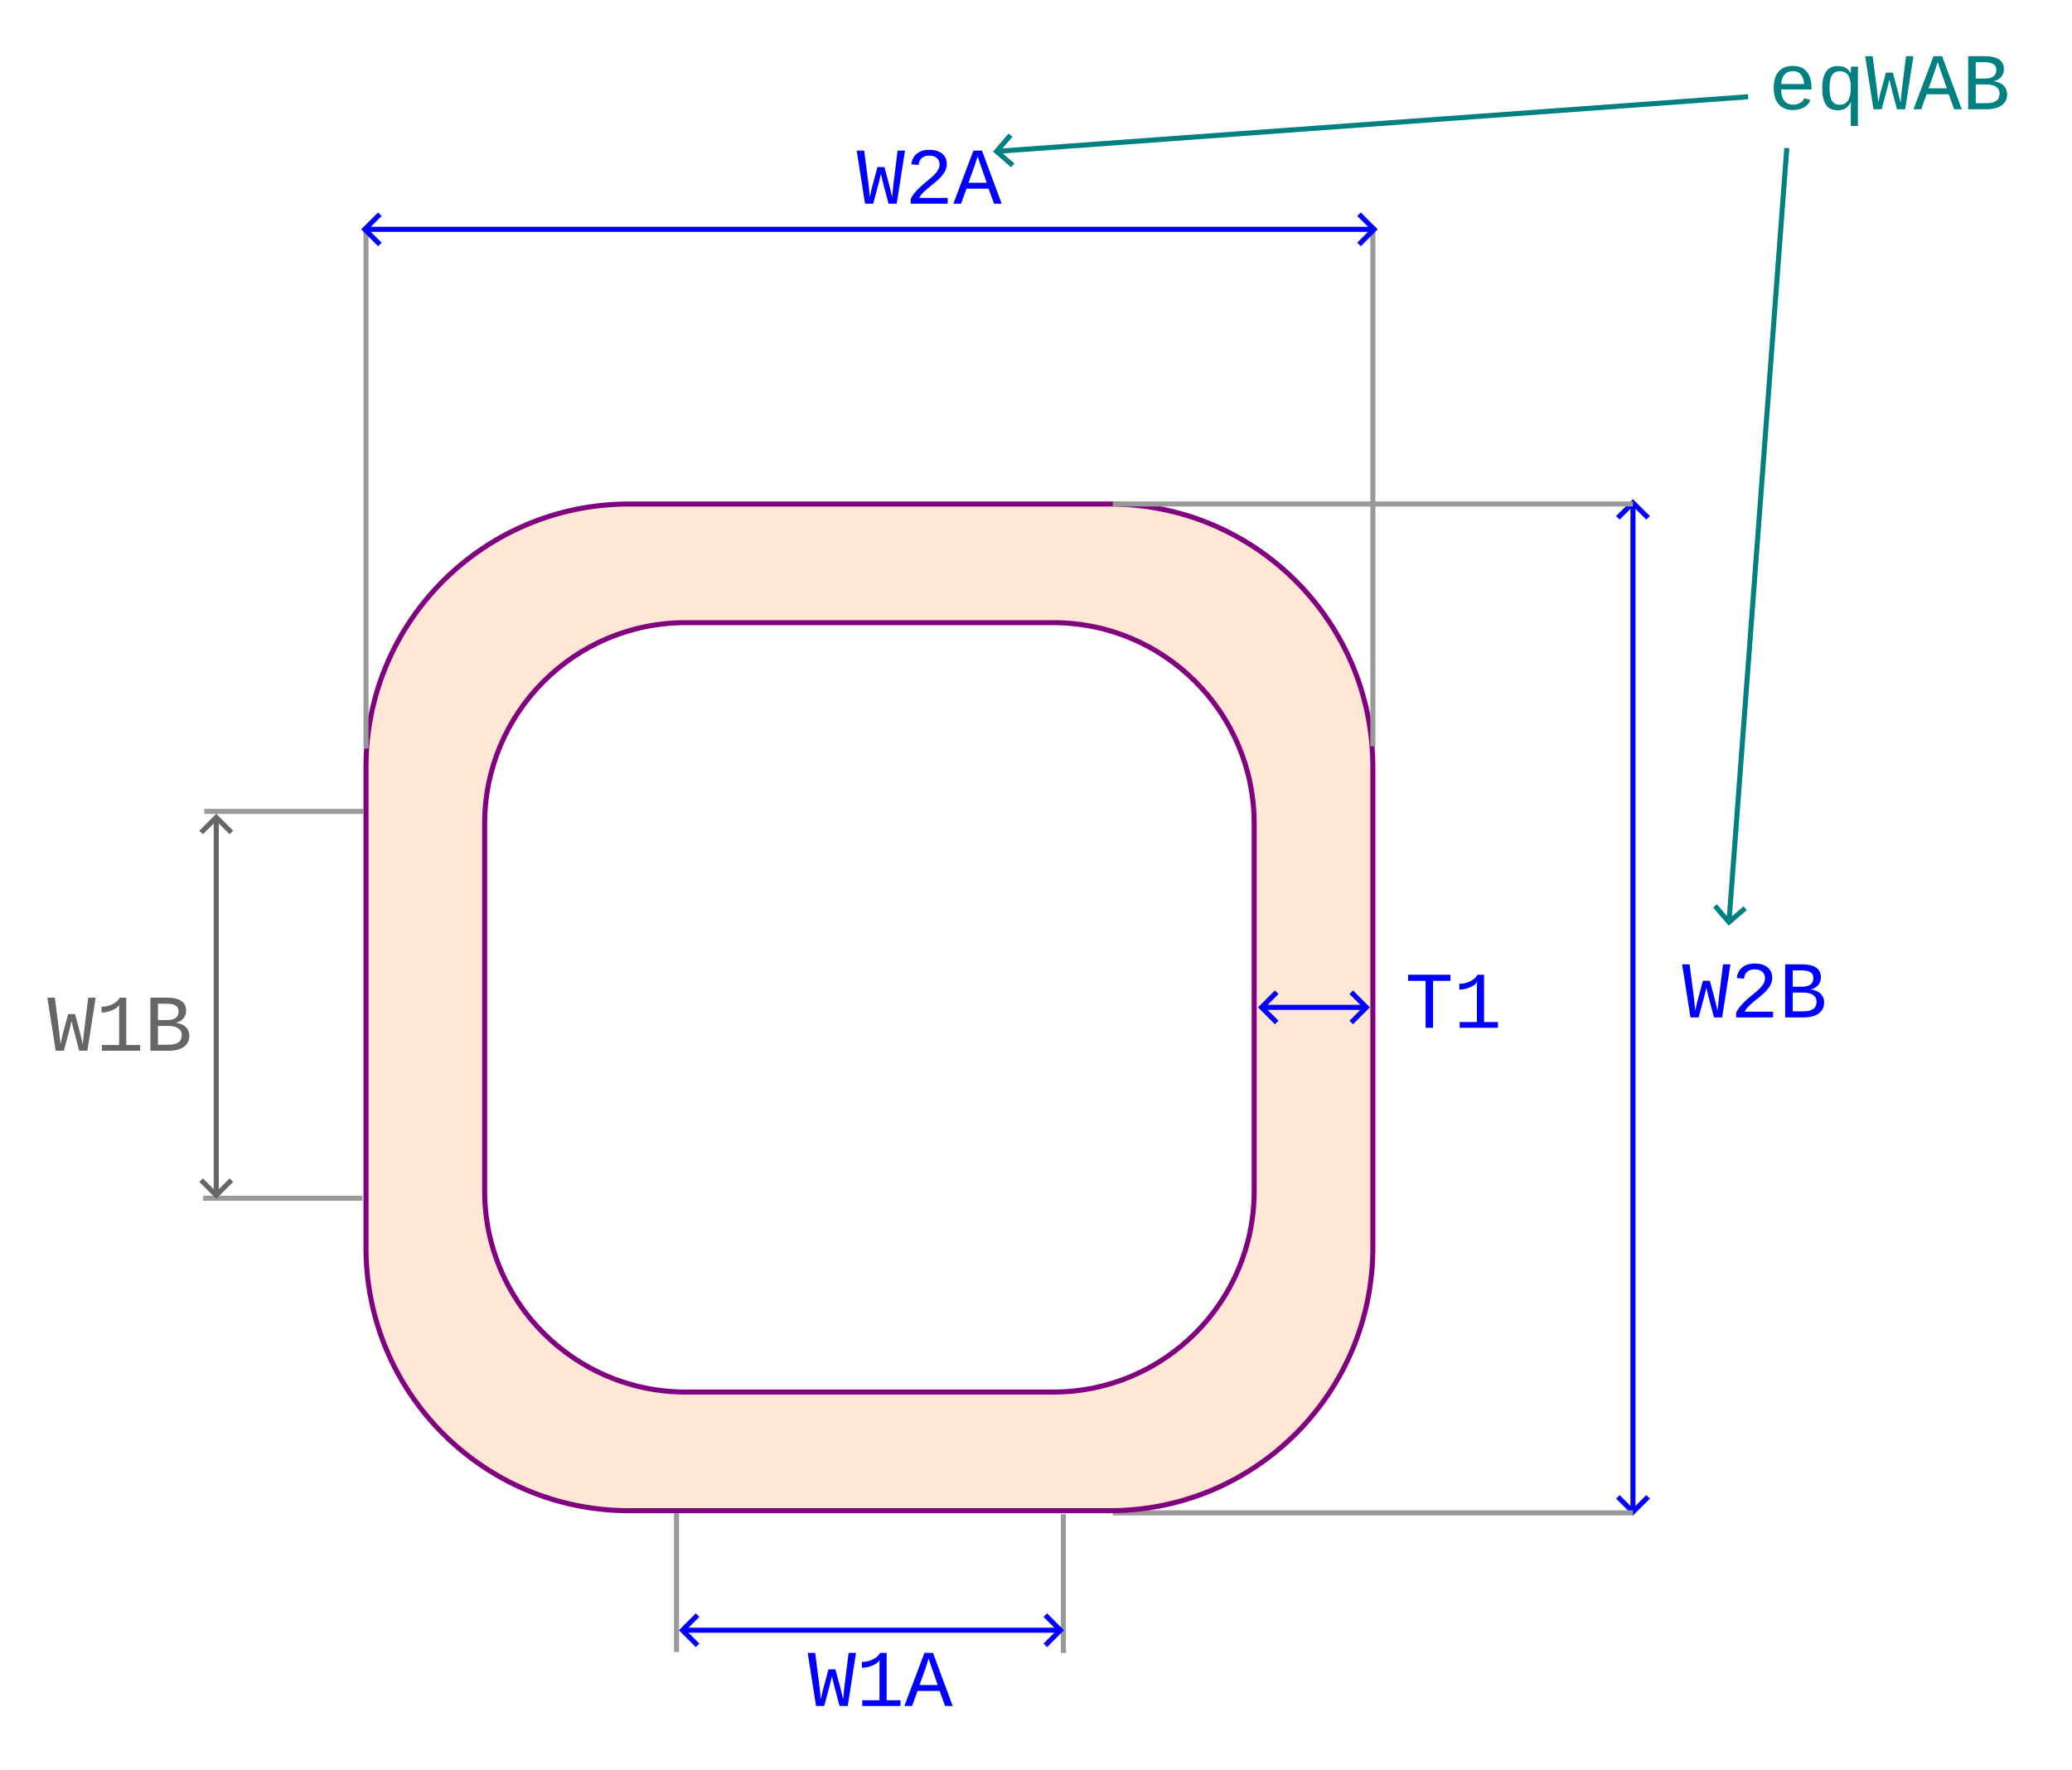
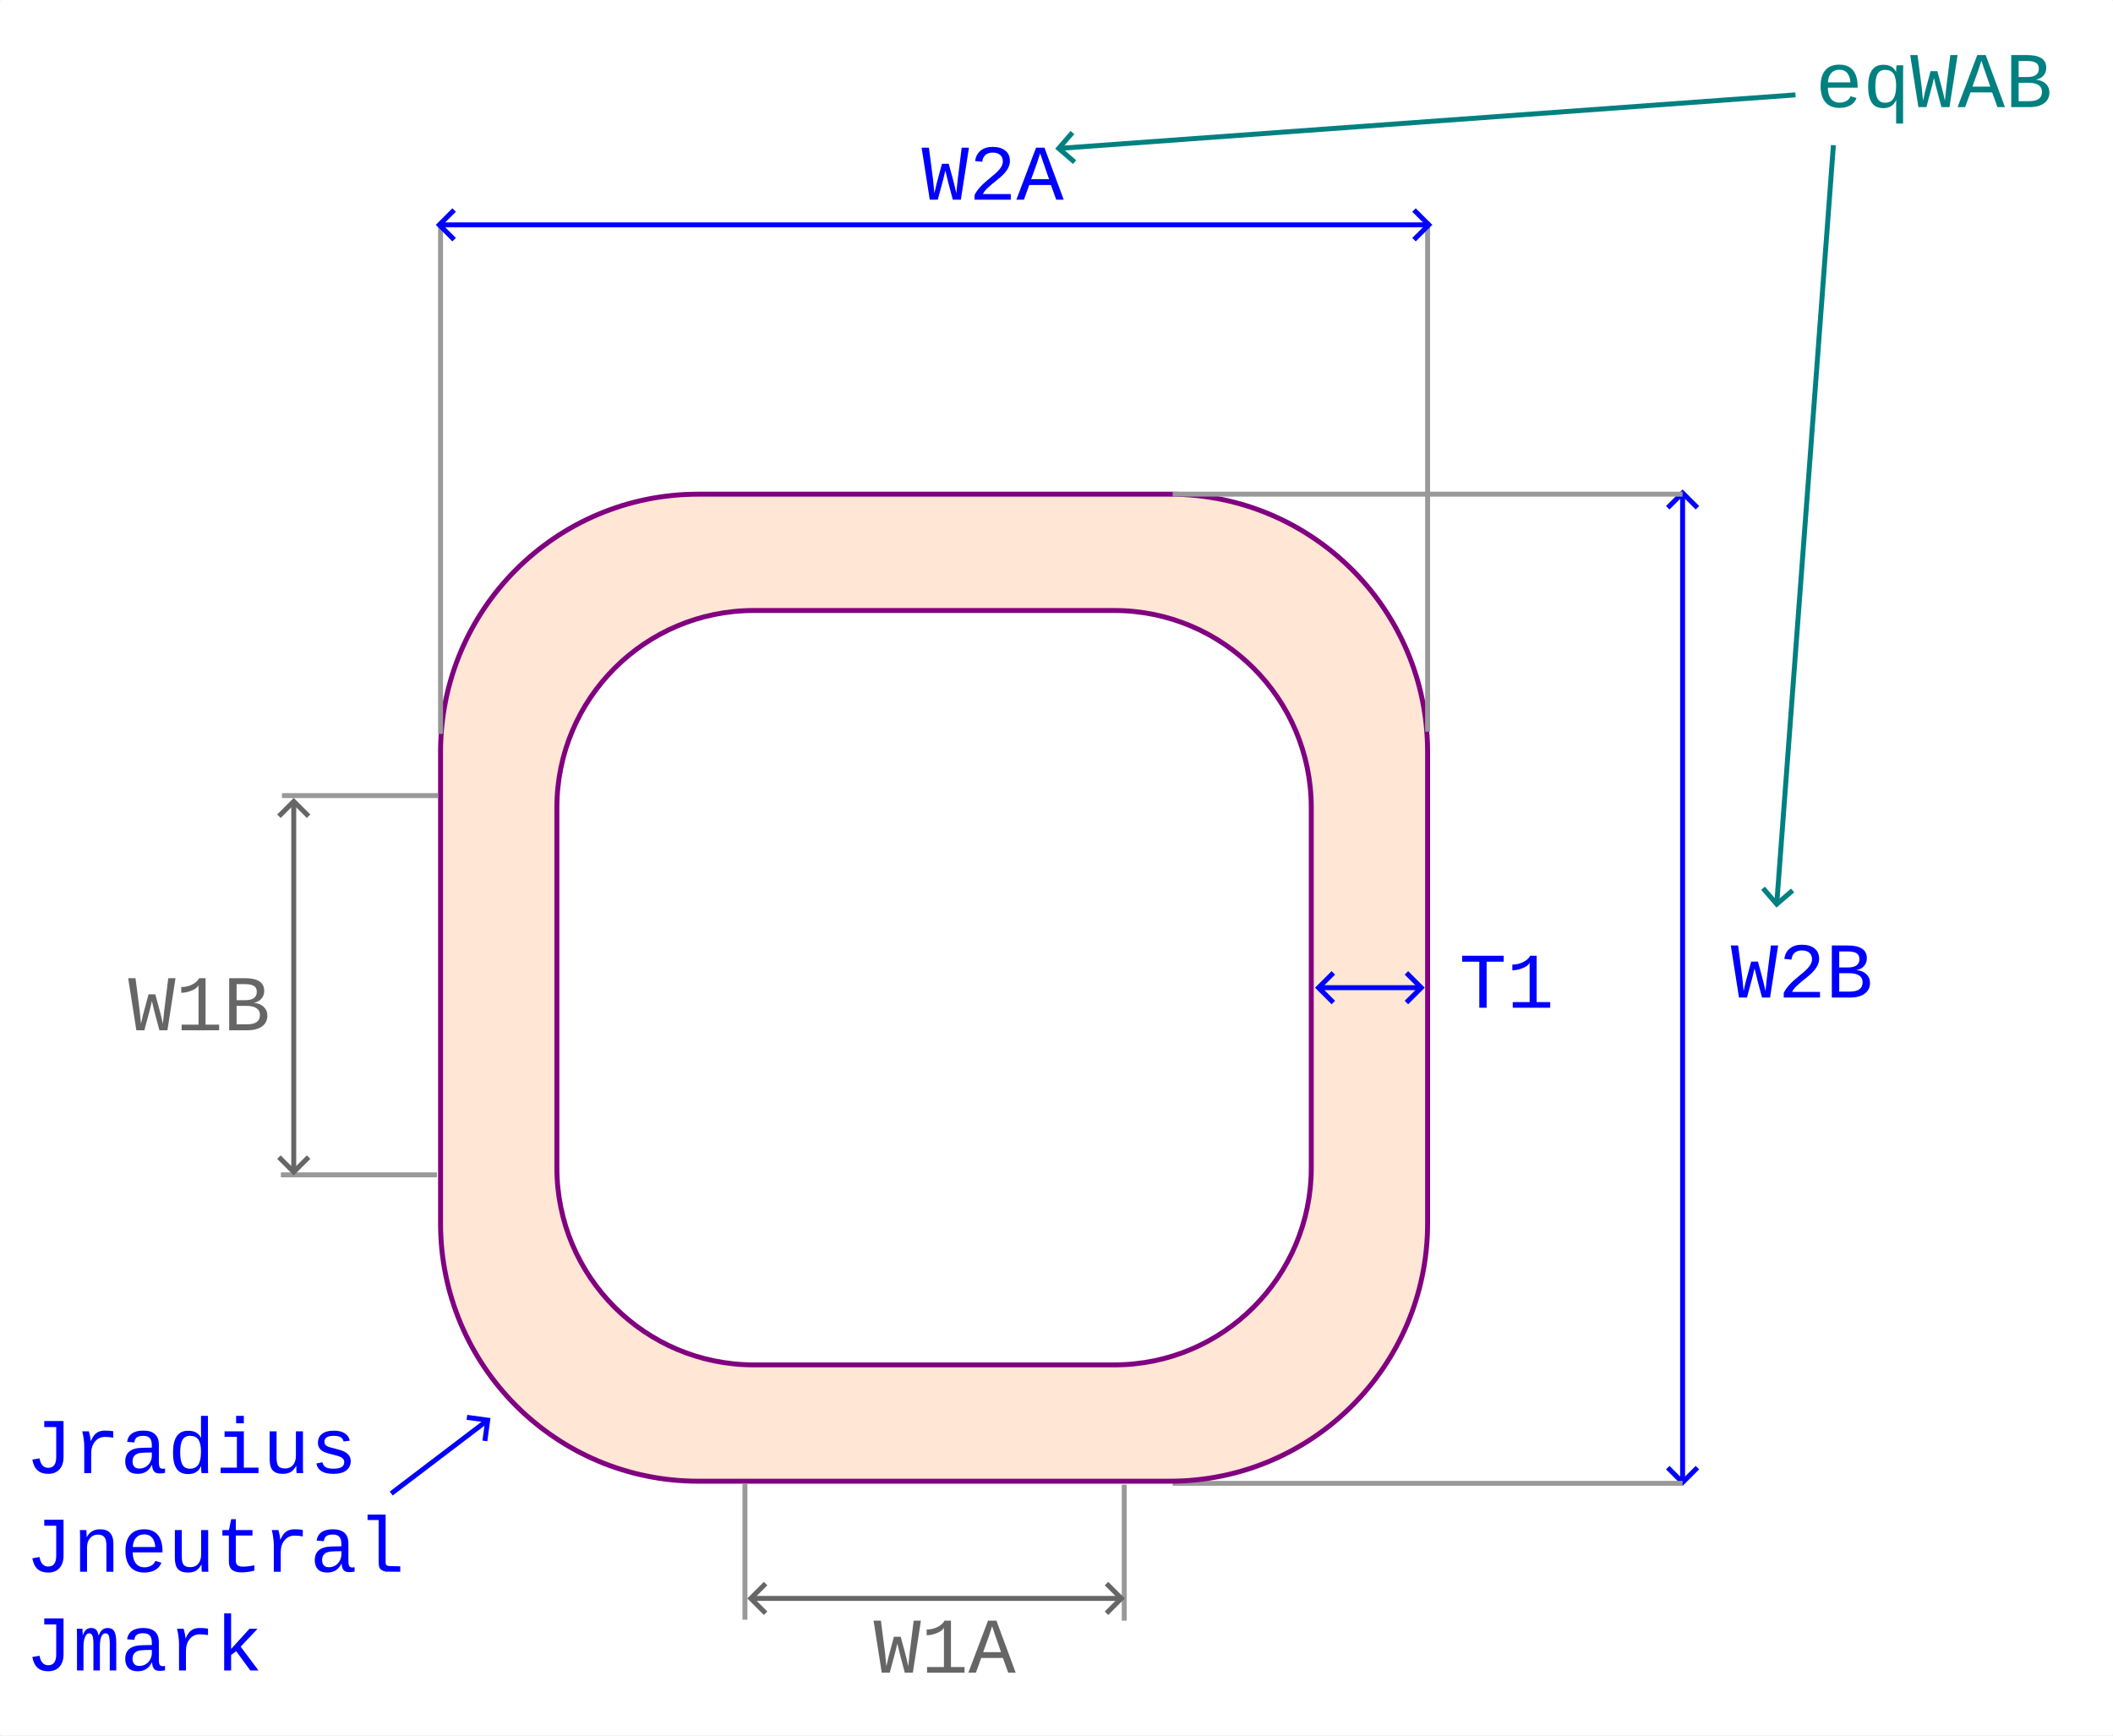
- <svg xmlns="http://www.w3.org/2000/svg" width="411.575" height="351.639" viewBox="0 0 108.896 93.038" version="1.1" id="svg1">
+ <svg xmlns="http://www.w3.org/2000/svg" width="428.139" height="351.639" viewBox="0 0 113.278 93.038" version="1.1" id="svg1">
  <defs id="defs1">
+     <rect x="49.054" y="523.036" width="145.252" height="74.537" id="rect10" />
    <rect x="421.933" y="172.994" width="86.45" height="28.958" id="rect9" />
    <rect x="435.757" y="303.246" width="78.36" height="64.344" id="rect6" />
    <rect x="187.936" y="533.866" width="73.9" height="44.595" id="rect5" />
    <rect x="349.115" y="99.383" width="55.425" height="47.143" id="rect3" />
    <marker style="overflow:visible" id="ArrowWide" refX="0" refY="0" orient="auto-start-reverse" markerWidth="1" markerHeight="1" viewBox="0 0 1 1" preserveAspectRatio="xMidYMid">
      <path style="fill:none;stroke:context-stroke;stroke-width:1;stroke-linecap:butt" d="M 3,-3 0,0 3,3" transform="rotate(180,0.125,0)" id="path3" />
    </marker>
    <marker style="overflow:visible" id="ArrowWide-3" refX="0" refY="0" orient="auto-start-reverse" markerWidth="1" markerHeight="1" viewBox="0 0 1 1" preserveAspectRatio="xMidYMid">
      <path style="fill:none;stroke:context-stroke;stroke-width:1;stroke-linecap:butt" d="M 3,-3 0,0 3,3" transform="rotate(180,0.125,0)" id="path3-6" />
    </marker>
    <marker style="overflow:visible" id="ArrowWide-3-7" refX="0" refY="0" orient="auto-start-reverse" markerWidth="1" markerHeight="1" viewBox="0 0 1 1" preserveAspectRatio="xMidYMid">
      <path style="fill:none;stroke:context-stroke;stroke-width:1;stroke-linecap:butt" d="M 3,-3 0,0 3,3" transform="rotate(180,0.125,0)" id="path3-6-3" />
    </marker>
    <marker style="overflow:visible" id="ArrowWide-2" refX="0" refY="0" orient="auto-start-reverse" markerWidth="1" markerHeight="1" viewBox="0 0 1 1" preserveAspectRatio="xMidYMid">
      <path style="fill:none;stroke:context-stroke;stroke-width:1;stroke-linecap:butt" d="M 3,-3 0,0 3,3" transform="rotate(180,0.125,0)" id="path3-7" />
    </marker>
    <rect x="349.115" y="99.383" width="55.425" height="47.143" id="rect3-6" />
    <marker style="overflow:visible" id="ArrowWide-3-6" refX="0" refY="0" orient="auto-start-reverse" markerWidth="1" markerHeight="1" viewBox="0 0 1 1" preserveAspectRatio="xMidYMid">
      <path style="fill:none;stroke:context-stroke;stroke-width:1;stroke-linecap:butt" d="M 3,-3 0,0 3,3" transform="rotate(180,0.125,0)" id="path3-6-8" />
    </marker>
    <rect x="187.936" y="533.866" width="73.9" height="44.595" id="rect5-2" />
+     <marker style="overflow:visible" id="ArrowWide-9-7" refX="0" refY="0" orient="auto-start-reverse" markerWidth="1" markerHeight="1" viewBox="0 0 1 1" preserveAspectRatio="xMidYMid">
+       <path style="fill:none;stroke:context-stroke;stroke-width:1;stroke-linecap:butt" d="M 3,-3 0,0 3,3" transform="rotate(180,0.125,0)" id="path3-73-5" />
+     </marker>
  </defs>
-   <g id="layer1" transform="translate(-24.92703,-37.89582)">
-     <rect style="fill:#ffffff;stroke:#ffffff;stroke-width:0.265;stroke-linejoin:round" id="rect7" width="108.631" height="92.773" x="25.059" y="38.028" />
+   <g id="layer1" transform="translate(-20.54452,-37.89582)">
+     <rect style="fill:#ffffff;stroke:#ffffff;stroke-width:0.265;stroke-linejoin:round" id="rect7" width="113.014" height="92.773" x="20.677" y="38.028" />
    <text xml:space="preserve" transform="matrix(0.2645833,0,0,0.2645833,20.9635,61.31455)" id="text3-6" style="font-size:16px;line-height:normal;font-family:'Liberation Mono';-inkscape-font-specification:'Liberation Mono';text-decoration-color:#000000;white-space:pre;shape-inside:url(#rect3-6);display:inline;fill:#0000ff;stroke-width:1;-inkscape-stroke:none;stop-color:#000000">
      <tspan x="349.115" y="113.619" id="tspan1">W2B</tspan>
    </text>
    <path style="fill:none;stroke:#0000ff;stroke-width:0.265;stroke-linejoin:round;marker-start:url(#ArrowWide-2);marker-end:url(#ArrowWide-2)" d="M 110.749,64.389 V 117.306" id="path2-3" />
    <path style="fill:none;stroke:#999999;stroke-width:0.265;stroke-linejoin:round" d="M 83.409,117.419 H 110.749" id="path1-5-5-2" />
    <rect style="fill:#ffe6d5;stroke:#800080;stroke-width:0.265;stroke-linejoin:round" id="rect2" width="52.917" height="52.917" x="44.162" y="64.389" ry="13.822" />
    <rect style="fill:#ffffff;stroke:#800080;stroke-width:0.265;stroke-linejoin:round" id="rect2-5" width="40.443" height="40.443" x="50.399" y="70.626" ry="10.564" />
    <path style="fill:none;stroke:#999999;stroke-width:0.265;stroke-linejoin:round" d="M 44.162,77.241 V 49.901" id="path1" />
    <path style="fill:none;stroke:#999999;stroke-width:0.265;stroke-linejoin:round" d="M 97.079,77.123 V 49.783" id="path1-5" />
    <path style="fill:none;stroke:#0000ff;stroke-width:0.265;stroke-linejoin:round;marker-start:url(#ArrowWide);marker-end:url(#ArrowWide)" d="m 44.162,49.95 h 52.917" id="path2" />
    <path style="fill:none;stroke:#999999;stroke-width:0.265;stroke-linejoin:round" d="m 60.481,124.73 v -7.292" id="path1-2" />
    <path style="fill:none;stroke:#999999;stroke-width:0.265;stroke-linejoin:round" d="m 80.815,124.783 v -7.292" id="path1-2-7" />
-     <path style="fill:none;stroke:#0000ff;stroke-width:0.265;stroke-linejoin:round;marker-start:url(#ArrowWide-3);marker-end:url(#ArrowWide-3)" d="M 60.86,123.589 H 80.592" id="path2-2" />
+     <path style="fill:none;stroke:#666666;stroke-width:0.265;stroke-linejoin:round;marker-start:url(#ArrowWide-3);marker-end:url(#ArrowWide-3)" d="M 60.86,123.589 H 80.592" id="path2-2" />
    <path style="fill:none;stroke:#0000ff;stroke-width:0.265;stroke-linejoin:round;marker-start:url(#ArrowWide-3-7);marker-end:url(#ArrowWide-3-7)" d="m 91.296,90.848 h 5.376" id="path2-2-2" />
    <text xml:space="preserve" transform="matrix(0.2645833,0,0,0.2645833,-22.41828,18.54143)" id="text3" style="font-size:16px;line-height:normal;font-family:'Liberation Mono';-inkscape-font-specification:'Liberation Mono';text-decoration-color:#000000;white-space:pre;shape-inside:url(#rect3);display:inline;fill:#0000ff;stroke-width:1;-inkscape-stroke:none;stop-color:#000000">
      <tspan x="349.115" y="113.619" id="tspan2">W2A</tspan>
    </text>
-     <text xml:space="preserve" transform="matrix(0.2645833,0,0,0.2645833,17.65166,-17.44725)" id="text5" style="font-style:normal;font-variant:normal;font-weight:normal;font-stretch:normal;font-size:16px;line-height:normal;font-family:'Liberation Mono';-inkscape-font-specification:'Liberation Mono';font-variant-ligatures:normal;font-variant-position:normal;font-variant-caps:normal;font-variant-numeric:normal;font-variant-alternates:normal;font-variant-east-asian:normal;font-feature-settings:normal;font-variation-settings:normal;text-indent:0;text-align:start;text-decoration-line:none;text-decoration-style:solid;text-decoration-color:#000000;letter-spacing:normal;word-spacing:normal;text-transform:none;writing-mode:lr-tb;direction:ltr;text-orientation:mixed;dominant-baseline:auto;baseline-shift:baseline;white-space:pre;shape-inside:url(#rect5);shape-padding:0;shape-margin:0;inline-size:0;display:inline;opacity:1;vector-effect:none;fill:#0000ff;fill-opacity:1;stroke-width:1;stroke-linecap:butt;stroke-linejoin:miter;stroke-miterlimit:4;stroke-dasharray:none;stroke-dashoffset:0;stroke-opacity:1;-inkscape-stroke:none;stop-color:#000000;stop-opacity:1">
+     <text xml:space="preserve" transform="matrix(0.2645833,0,0,0.2645833,17.65166,-17.44725)" id="text5" style="font-style:normal;font-variant:normal;font-weight:normal;font-stretch:normal;font-size:16px;line-height:normal;font-family:'Liberation Mono';-inkscape-font-specification:'Liberation Mono';font-variant-ligatures:normal;font-variant-position:normal;font-variant-caps:normal;font-variant-numeric:normal;font-variant-alternates:normal;font-variant-east-asian:normal;font-feature-settings:normal;font-variation-settings:normal;text-indent:0;text-align:start;text-decoration-line:none;text-decoration-style:solid;text-decoration-color:#000000;letter-spacing:normal;word-spacing:normal;text-transform:none;writing-mode:lr-tb;direction:ltr;text-orientation:mixed;dominant-baseline:auto;baseline-shift:baseline;white-space:pre;shape-inside:url(#rect5);shape-padding:0;shape-margin:0;inline-size:0;display:inline;opacity:1;vector-effect:none;fill:#666666;fill-opacity:1;stroke-width:1;stroke-linecap:butt;stroke-linejoin:miter;stroke-miterlimit:4;stroke-dasharray:none;stroke-dashoffset:0;stroke-opacity:1;-inkscape-stroke:none;stop-color:#000000;stop-opacity:1">
      <tspan x="187.936" y="548.102" id="tspan3">W1A</tspan>
    </text>
    <text xml:space="preserve" transform="matrix(0.2645833,0,0,0.2645833,-16.51873,7.922248)" id="text6" style="font-style:normal;font-variant:normal;font-weight:normal;font-stretch:normal;font-size:16px;line-height:normal;font-family:'Liberation Mono';-inkscape-font-specification:'Liberation Mono';font-variant-ligatures:normal;font-variant-position:normal;font-variant-caps:normal;font-variant-numeric:normal;font-variant-alternates:normal;font-variant-east-asian:normal;font-feature-settings:normal;font-variation-settings:normal;text-indent:0;text-align:start;text-decoration-line:none;text-decoration-style:solid;text-decoration-color:#000000;letter-spacing:normal;word-spacing:normal;text-transform:none;writing-mode:lr-tb;direction:ltr;text-orientation:mixed;dominant-baseline:auto;baseline-shift:baseline;white-space:pre;shape-inside:url(#rect6);shape-padding:0;shape-margin:0;inline-size:0;display:inline;opacity:1;vector-effect:none;fill:#0000ff;fill-opacity:1;stroke-width:1;stroke-linecap:butt;stroke-linejoin:miter;stroke-miterlimit:4;stroke-dasharray:none;stroke-dashoffset:0;stroke-opacity:1;-inkscape-stroke:none;stop-color:#000000;stop-opacity:1">
      <tspan x="435.756" y="317.483" id="tspan4">T1</tspan>
    </text>
    <path style="fill:none;stroke:#999999;stroke-width:0.265;stroke-linejoin:round" d="M 83.409,64.389 H 110.749" id="path1-5-5" />
    <text xml:space="preserve" transform="matrix(0.2645833,0,0,0.2645833,6.234168,-5.899546)" id="text2" style="font-size:16px;line-height:normal;font-family:'Liberation Mono';-inkscape-font-specification:'Liberation Mono';text-decoration-color:#000000;white-space:pre;shape-inside:url(#rect9);display:inline;fill:#008080;stroke-width:1;-inkscape-stroke:none;stop-color:#000000">
      <tspan x="421.934" y="187.231" id="tspan5">eqWAB</tspan>
    </text>
    <path style="fill:#0000ff;stroke:#008080;stroke-width:0.265;stroke-linejoin:round;stroke-dasharray:none;marker-start:url(#ArrowWide)" d="M 77.368,45.848 116.801,42.982" id="path14" />
    <path style="fill:#008080;stroke:#008080;stroke-width:0.265;stroke-linejoin:round;stroke-dasharray:none;marker-start:url(#ArrowWide)" d="m 115.8,86.302 3.034,-40.623" id="path15" />
    <path style="fill:none;stroke:#999999;stroke-width:0.265;stroke-linejoin:round" d="m 35.663,80.548 h 8.367" id="path1-2-6" />
    <path style="fill:none;stroke:#999999;stroke-width:0.265;stroke-linejoin:round" d="M 35.602,100.882 H 43.97" id="path1-2-7-4" />
    <path style="fill:#666666;stroke:#666666;stroke-width:0.265;stroke-linejoin:round;marker-start:url(#ArrowWide-3-6);marker-end:url(#ArrowWide-3-6)" d="M 36.292,80.927 V 100.66" id="path2-2-9" />
    <text xml:space="preserve" transform="matrix(0.2645833,0,0,0.2645833,-22.30977,-51.88938)" id="text5-5" style="font-style:normal;font-variant:normal;font-weight:normal;font-stretch:normal;font-size:16px;line-height:normal;font-family:'Liberation Mono';-inkscape-font-specification:'Liberation Mono';font-variant-ligatures:normal;font-variant-position:normal;font-variant-caps:normal;font-variant-numeric:normal;font-variant-alternates:normal;font-variant-east-asian:normal;font-feature-settings:normal;font-variation-settings:normal;text-indent:0;text-align:start;text-decoration-line:none;text-decoration-style:solid;text-decoration-color:#000000;letter-spacing:normal;word-spacing:normal;text-transform:none;writing-mode:lr-tb;direction:ltr;text-orientation:mixed;dominant-baseline:auto;baseline-shift:baseline;white-space:pre;shape-inside:url(#rect5-2);shape-padding:0;shape-margin:0;inline-size:0;display:inline;vector-effect:none;fill:#666666;fill-opacity:1;stroke-width:1;stroke-linecap:butt;stroke-linejoin:miter;stroke-miterlimit:4;stroke-dasharray:none;stroke-dashoffset:0;stroke-opacity:1;-inkscape-stroke:none;stop-color:#000000">
      <tspan x="187.936" y="548.102" id="tspan6">W1B</tspan>
    </text>
+     <text xml:space="preserve" transform="matrix(0.2645833,0,0,0.2645833,8.933598,-25.28377)" id="text7" style="font-size:16px;line-height:normal;font-family:'Liberation Mono';-inkscape-font-specification:'Liberation Mono';text-decoration-color:#000000;white-space:pre;shape-inside:url(#rect10);fill:#0000ff;stroke-width:1;-inkscape-stroke:none;stop-color:#000000">
+       <tspan x="49.055" y="537.272" id="tspan7">Jradius
+ </tspan>
+       <tspan x="49.055" y="557.272" id="tspan8">Jneutral
+ </tspan>
+       <tspan x="49.055" y="577.272" id="tspan9">Jmark</tspan>
+     </text>
+     <path style="fill:#0000ff;stroke:#0000ff;stroke-width:0.265;stroke-linejoin:round;marker-start:url(#ArrowWide-9-7)" d="m 46.637,114.073 -5.118,3.893" id="path13-1-5" />
  </g>
</svg>
